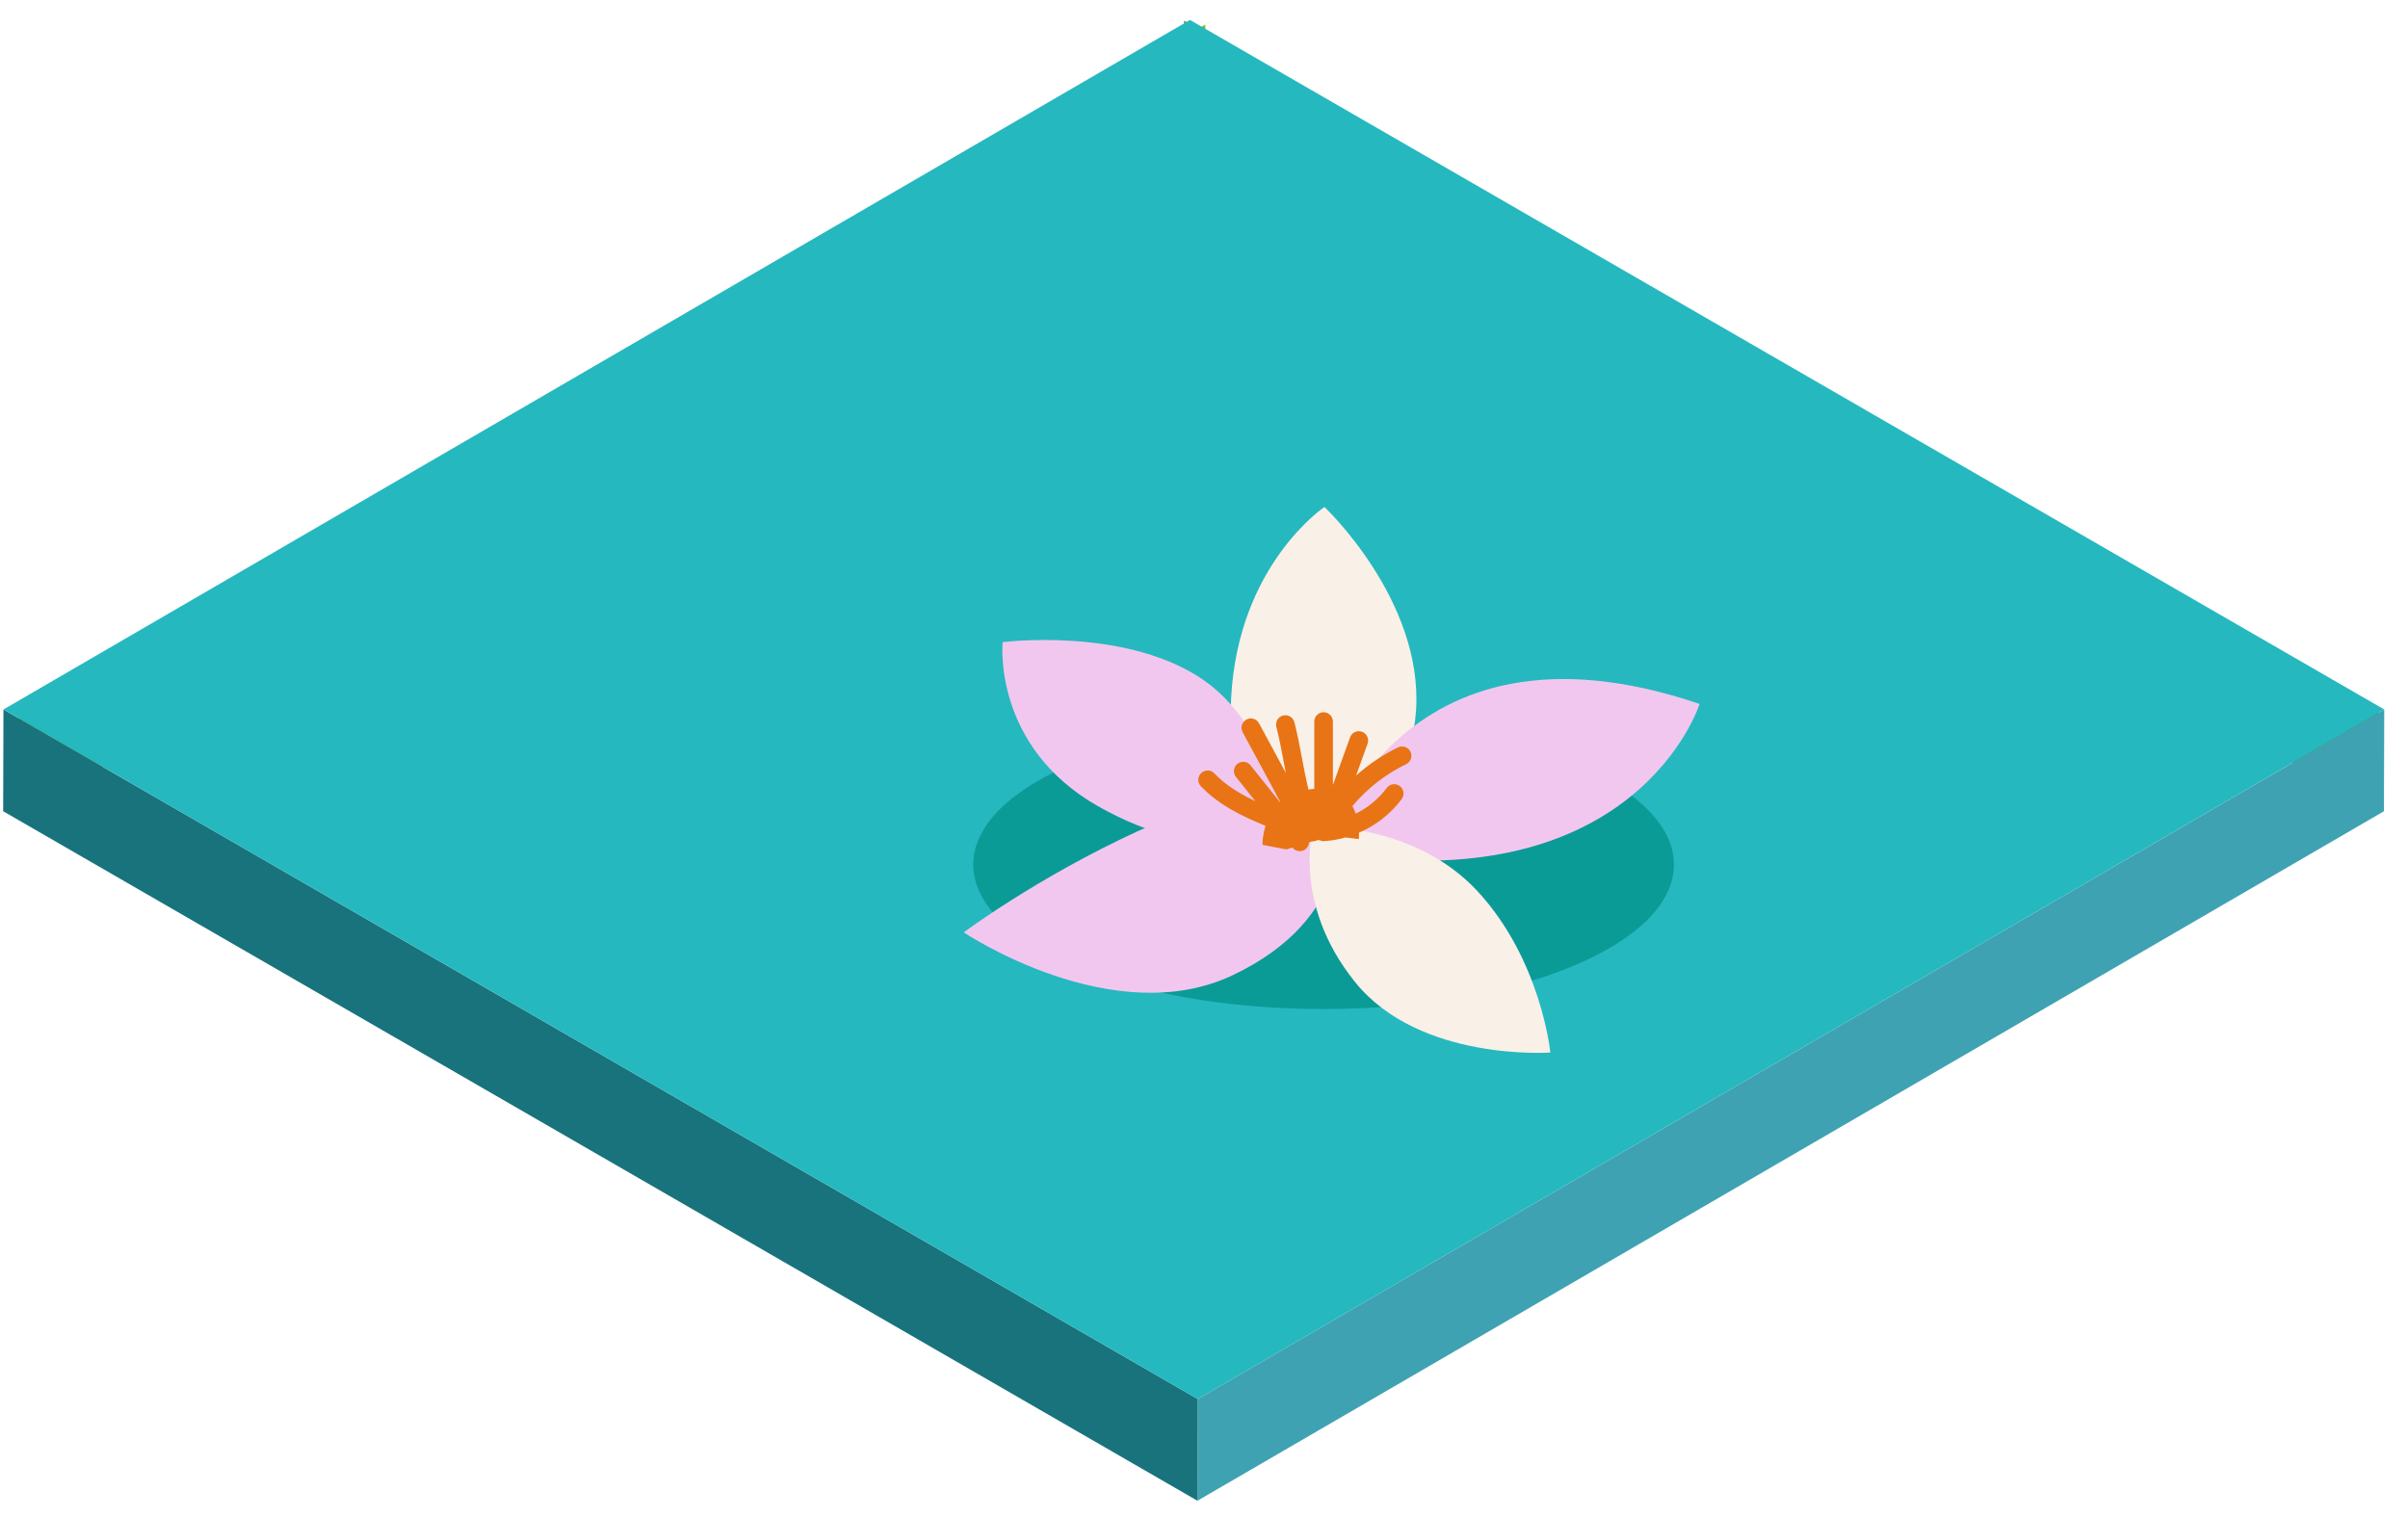
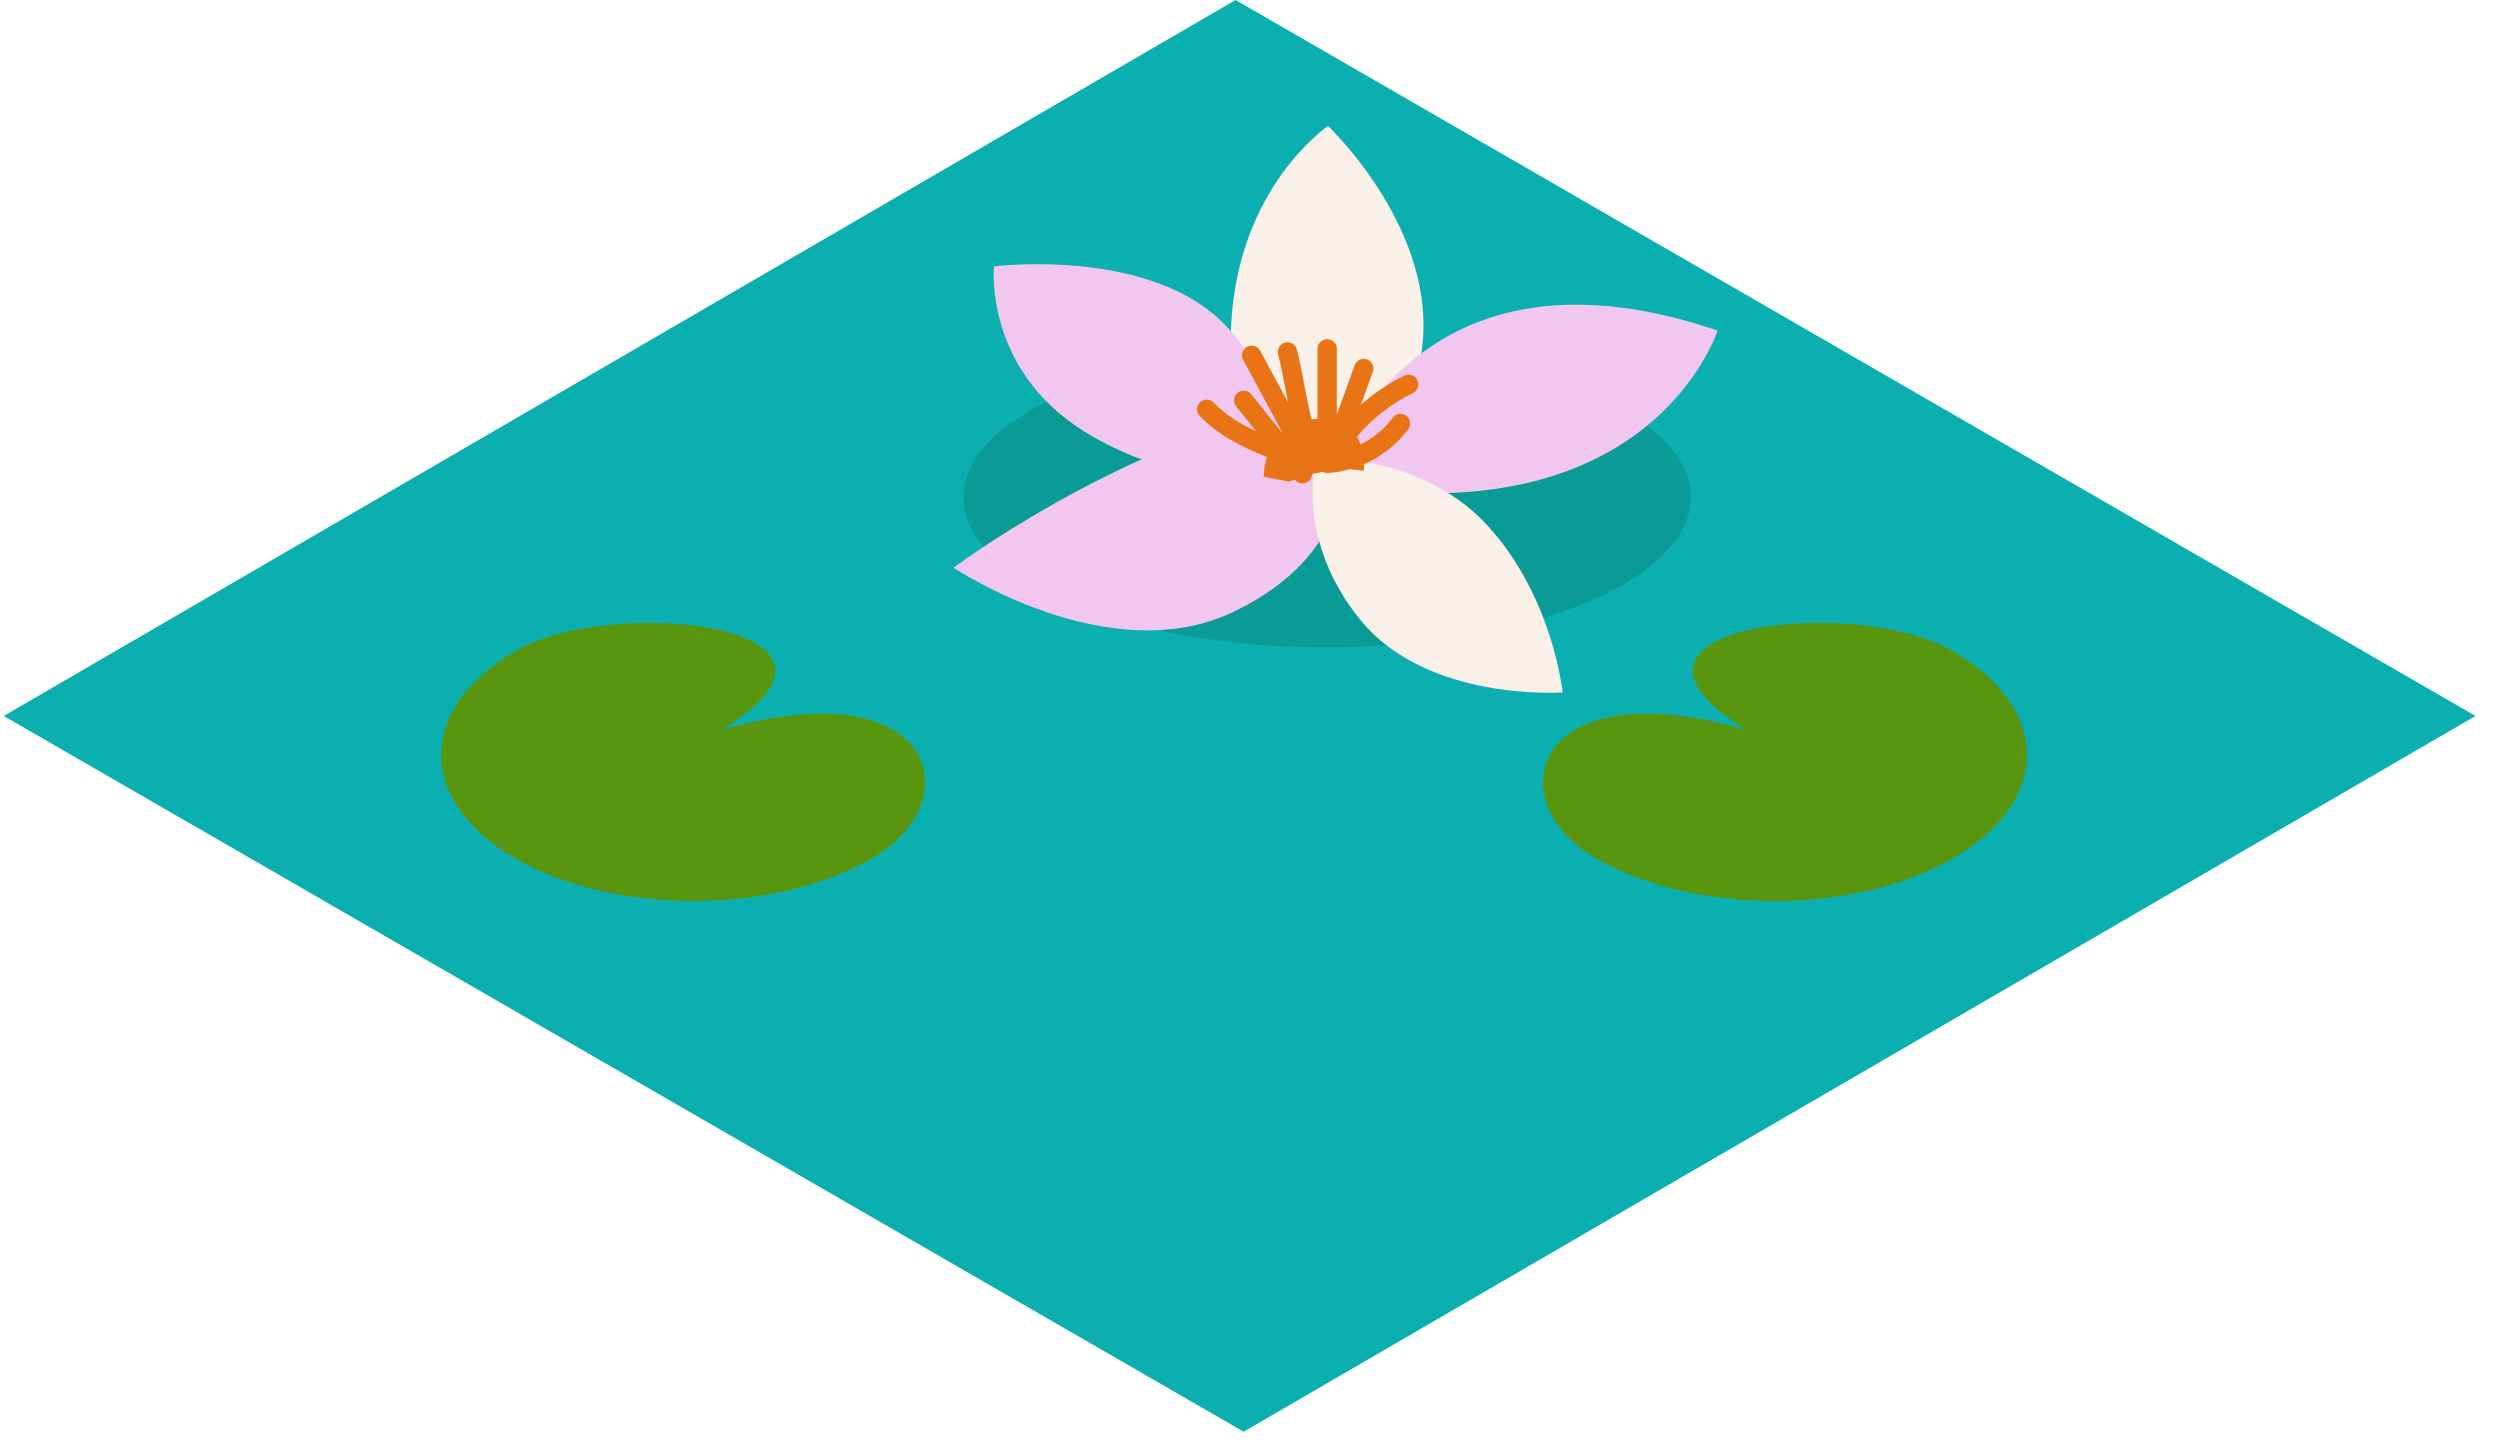
- <svg xmlns="http://www.w3.org/2000/svg" width="119px" height="75px" viewBox="0 0 119 75" version="1.1">
+ <svg xmlns="http://www.w3.org/2000/svg" width="119px" height="69px" viewBox="0 0 119 69" version="1.1">
  <g id="Page-1" stroke="none" stroke-width="1" fill="none" fill-rule="evenodd">
-     <g id="28_R2FtZV9jaGlrZW4tMDE" transform="translate(-170, -776)">
-       <g id="Group-18" transform="translate(170.156, 776.986)">
-         <path d="M88.391,27.601 C92.551,30.003 92.573,33.897 88.439,36.299 C84.306,38.7 77.584,38.7 73.425,36.299 C69.264,33.897 69.242,30.003 73.374,27.602 C77.509,25.199 84.231,25.199 88.391,27.601" id="Fill-680" fill="#25B8BF" />
-         <path d="M40.604,23.284 C43.535,24.977 43.551,27.722 40.637,29.415 C37.724,31.108 32.986,31.108 30.054,29.415 C27.121,27.722 27.106,24.977 30.019,23.284 C32.932,21.591 37.671,21.591 40.604,23.284" id="Fill-681" fill="#25B8BF" />
-         <path d="M52.257,35.917 C54.345,37.122 54.357,39.077 52.281,40.283 C50.206,41.49 46.831,41.49 44.743,40.283 C42.654,39.077 42.642,37.122 44.718,35.917 C46.793,34.71 50.168,34.71 52.257,35.917" id="Fill-684" fill="#25B8BF" />
-         <g id="Group-17">
-           <polyline id="Fill-807" fill="#85BC0C" points="59.409 0.227 59.395 5.254 0.758 39.33 0.773 34.302 59.409 0.227" />
-           <polyline id="Fill-1086" fill="#5C8308" points="117.384 34.114 117.37 39.141 58.35 5.066 58.364 0.038 117.384 34.114" />
-           <polyline id="Fill-1088" fill="#3FA2B2" points="117.67 34.076 117.656 39.104 59.02 73.179 59.034 68.152 117.67 34.076" />
-           <polyline id="Fill-1089" fill="#19737C" points="59.034 68.152 59.02 73.179 0 39.104 0.014 34.077 59.034 68.152" />
-           <polyline id="Fill-1090" fill="#25B8BF" points="117.67 34.075 59.034 68.152 0.014 34.076 58.651 2.84217094e-14 117.67 34.075" />
+     <g id="28_R2FtZV9jaGlrZW4tMDE" transform="translate(-20, -1056)">
+       <g id="Group-7" transform="translate(20.177, 1056)">
+         <g id="Fill-1051" fill="#0BAFAF">
+           <polyline id="Fill-1044" points="117.656 34.08 59.02 68.15 0 34.08 58.636 4.26325641e-14 117.656 34.08" />
        </g>
-         <path d="M82.568,41.739 C82.568,45.683 74.816,48.881 65.254,48.881 C55.691,48.881 47.94,45.683 47.94,41.739 C47.94,37.793 55.691,34.596 65.254,34.596 C74.816,34.596 82.568,37.793 82.568,41.739" id="Fill-1665" fill="#0B9B97" />
-         <path d="M65.297,24.068 C65.297,24.068 70.187,28.671 69.822,34.137 C69.475,39.322 64.698,41.533 64.698,41.533 C64.698,41.533 60.336,40.064 60.686,33.492 C61.035,26.918 65.297,24.068 65.297,24.068" id="Fill-1666" fill="#F9F0E8" />
-         <path d="M47.471,45.091 C47.471,45.091 51.086,42.385 56.062,40.094 C60.782,37.92 65.928,39.831 65.928,39.831 C65.928,39.831 66.721,44.365 60.78,47.199 C54.84,50.033 47.471,45.091 47.471,45.091" id="Fill-1667" fill="#F2C7EF" />
-         <path d="M65.304,41.106 C65.304,41.106 68.819,28.698 83.836,33.803 C83.836,33.803 80.708,43.737 65.304,41.106" id="Fill-1668" fill="#F2C7EF" />
-         <path d="M49.393,30.748 C49.393,30.748 55.216,30.007 59.067,32.45 C62.918,34.895 63.414,40.48 63.414,40.48 C63.414,40.48 59.325,41.827 54.098,38.851 C48.87,35.873 49.393,30.748 49.393,30.748" id="Fill-1669" fill="#F2C7EF" />
-         <path d="M64.747,39.839 C64.747,39.839 69.697,39.642 72.854,43.049 C76.011,46.456 76.46,51.028 76.46,51.028 C76.46,51.028 70.012,51.492 66.827,47.567 C63.643,43.642 64.747,39.839 64.747,39.839" id="Fill-1670" fill="#F9F0E8" />
-         <path d="M69.548,36.164 C69.438,35.935 69.163,35.839 68.934,35.949 C68.184,36.309 67.486,36.783 66.861,37.339 L67.428,35.766 C67.514,35.527 67.39,35.263 67.151,35.177 C66.911,35.091 66.648,35.215 66.562,35.454 L65.714,37.807 L65.714,34.672 C65.714,34.418 65.508,34.212 65.254,34.212 C65,34.212 64.794,34.418 64.794,34.672 L64.794,38.001 L64.728,38.005 L64.504,38.032 C64.386,37.531 64.285,37.013 64.189,36.498 C64.069,35.863 63.955,35.262 63.81,34.704 C63.746,34.458 63.494,34.311 63.249,34.375 C63.003,34.439 62.855,34.691 62.919,34.936 C63.057,35.463 63.167,36.049 63.284,36.669 C63.318,36.848 63.352,37.029 63.387,37.208 L62.064,34.759 C61.943,34.536 61.664,34.452 61.44,34.574 C61.217,34.695 61.133,34.974 61.254,35.198 L62.874,38.196 C62.961,38.355 63.04,38.507 63.112,38.656 L63.104,38.663 L61.642,36.834 C61.484,36.636 61.194,36.603 60.995,36.762 C60.797,36.92 60.764,37.21 60.923,37.408 L61.877,38.602 C61.127,38.251 60.436,37.836 59.853,37.232 C59.677,37.049 59.385,37.043 59.203,37.22 C59.019,37.396 59.014,37.688 59.19,37.87 C60.112,38.826 61.248,39.361 62.386,39.825 C62.223,40.341 62.234,40.764 62.234,40.764 C63.418,40.991 62.234,40.764 63.418,40.991 L63.712,40.899 L63.718,40.906 C63.808,41.02 63.942,41.078 64.078,41.078 C64.178,41.078 64.28,41.045 64.364,40.978 C64.471,40.893 64.526,40.769 64.532,40.643 L64.689,40.593 L64.728,40.599 L64.937,40.548 L64.982,40.519 L65.216,40.584 L65.241,40.583 C65.614,40.564 65.982,40.501 66.339,40.401 L66.995,40.48 C66.995,40.48 67.008,40.355 67.004,40.163 C67.833,39.804 68.571,39.234 69.114,38.502 C69.265,38.298 69.222,38.01 69.018,37.859 C68.814,37.706 68.526,37.749 68.375,37.954 C67.973,38.494 67.443,38.927 66.844,39.224 C66.8,39.098 66.744,38.972 66.674,38.851 C67.405,37.986 68.317,37.267 69.333,36.779 C69.562,36.668 69.658,36.394 69.548,36.164" id="Fill-1671" fill="#E87415" />
+         <path d="M92.747,30.979 C97.465,33.703 97.49,38.119 92.801,40.845 C88.113,43.568 80.489,43.568 75.771,40.845 C71.051,38.119 72.756,31.777 82.955,34.743 C74.89,29.813 88.027,28.254 92.747,30.979" id="Fill-632" fill="#58960F" />
+         <path d="M24.377,30.979 C19.66,33.703 19.635,38.119 24.324,40.845 C29.011,43.568 36.635,43.568 41.353,40.845 C46.073,38.119 44.368,31.777 34.17,34.743 C42.234,29.813 29.097,28.254 24.377,30.979" id="Fill-633" fill="#58960F" />
+         <path d="M80.309,23.671 C80.309,27.615 72.558,30.813 62.995,30.813 C53.433,30.813 45.681,27.615 45.681,23.671 C45.681,19.725 53.433,16.528 62.995,16.528 C72.558,16.528 80.309,19.725 80.309,23.671" id="Fill-1651" fill="#0B9B97" />
+         <path d="M63.038,6 C63.038,6 67.929,10.603 67.563,16.069 C67.217,21.254 62.44,23.466 62.44,23.466 C62.44,23.466 58.078,21.996 58.427,15.424 C58.777,8.85 63.038,6 63.038,6" id="Fill-1652" fill="#F9F0E8" />
+         <path d="M45.213,27.023 C45.213,27.023 48.828,24.317 53.804,22.026 C58.524,19.852 63.669,21.764 63.669,21.764 C63.669,21.764 64.462,26.297 58.521,29.131 C52.581,31.965 45.213,27.023 45.213,27.023" id="Fill-1653" fill="#F2C7EF" />
+         <path d="M63.045,23.038 C63.045,23.038 66.56,10.63 81.577,15.735 C81.577,15.735 78.45,25.668 63.045,23.038" id="Fill-1654" fill="#F2C7EF" />
+         <path d="M47.135,12.681 C47.135,12.681 52.957,11.939 56.809,14.383 C60.66,16.827 61.156,22.411 61.156,22.411 C61.156,22.411 57.067,23.76 51.839,20.783 C46.612,17.806 47.135,12.681 47.135,12.681" id="Fill-1655" fill="#F2C7EF" />
+         <path d="M62.488,21.77 C62.488,21.77 67.439,21.574 70.596,24.981 C73.752,28.389 74.202,32.96 74.202,32.96 C74.202,32.96 67.753,33.425 64.569,29.499 C61.384,25.574 62.488,21.77 62.488,21.77" id="Fill-1656" fill="#F9F0E8" />
+         <path d="M67.289,18.097 C67.179,17.867 66.904,17.771 66.675,17.881 C65.926,18.241 65.227,18.715 64.602,19.271 L65.169,17.698 C65.255,17.459 65.131,17.195 64.892,17.109 C64.653,17.023 64.39,17.147 64.304,17.387 L63.455,19.739 L63.455,16.604 C63.455,16.35 63.249,16.144 62.995,16.144 C62.741,16.144 62.535,16.35 62.535,16.604 L62.535,19.933 L62.469,19.937 L62.246,19.964 C62.128,19.463 62.027,18.945 61.93,18.431 C61.81,17.795 61.697,17.194 61.552,16.637 C61.488,16.391 61.236,16.243 60.99,16.307 C60.745,16.371 60.597,16.622 60.661,16.868 C60.798,17.395 60.909,17.981 61.026,18.601 C61.059,18.78 61.094,18.961 61.129,19.141 L59.805,16.691 C59.684,16.469 59.405,16.385 59.182,16.506 C58.958,16.627 58.874,16.906 58.996,17.13 L60.616,20.128 C60.702,20.287 60.782,20.439 60.853,20.588 L60.845,20.596 L59.384,18.766 C59.225,18.568 58.935,18.535 58.737,18.694 C58.538,18.852 58.506,19.142 58.664,19.341 L59.618,20.534 C58.869,20.183 58.178,19.768 57.595,19.164 C57.418,18.981 57.127,18.975 56.944,19.151 C56.761,19.328 56.755,19.62 56.932,19.803 C57.853,20.759 58.99,21.293 60.127,21.757 C59.965,22.272 59.975,22.696 59.975,22.696 C61.16,22.923 59.975,22.696 61.16,22.923 L61.454,22.831 L61.459,22.838 C61.55,22.951 61.684,23.011 61.819,23.011 C61.919,23.011 62.021,22.977 62.106,22.91 C62.212,22.824 62.267,22.701 62.274,22.575 L62.431,22.525 L62.47,22.53 L62.679,22.48 L62.724,22.451 L62.957,22.516 L62.983,22.516 C63.355,22.495 63.723,22.433 64.08,22.333 L64.736,22.411 C64.736,22.411 64.749,22.287 64.745,22.096 C65.575,21.736 66.312,21.166 66.855,20.434 C67.007,20.23 66.964,19.942 66.76,19.791 C66.556,19.639 66.267,19.682 66.116,19.886 C65.715,20.427 65.184,20.859 64.585,21.156 C64.541,21.029 64.485,20.904 64.415,20.783 C65.147,19.918 66.059,19.199 67.074,18.711 C67.303,18.6 67.4,18.325 67.289,18.097" id="Fill-1657" fill="#E87415" />
      </g>
    </g>
  </g>
</svg>
